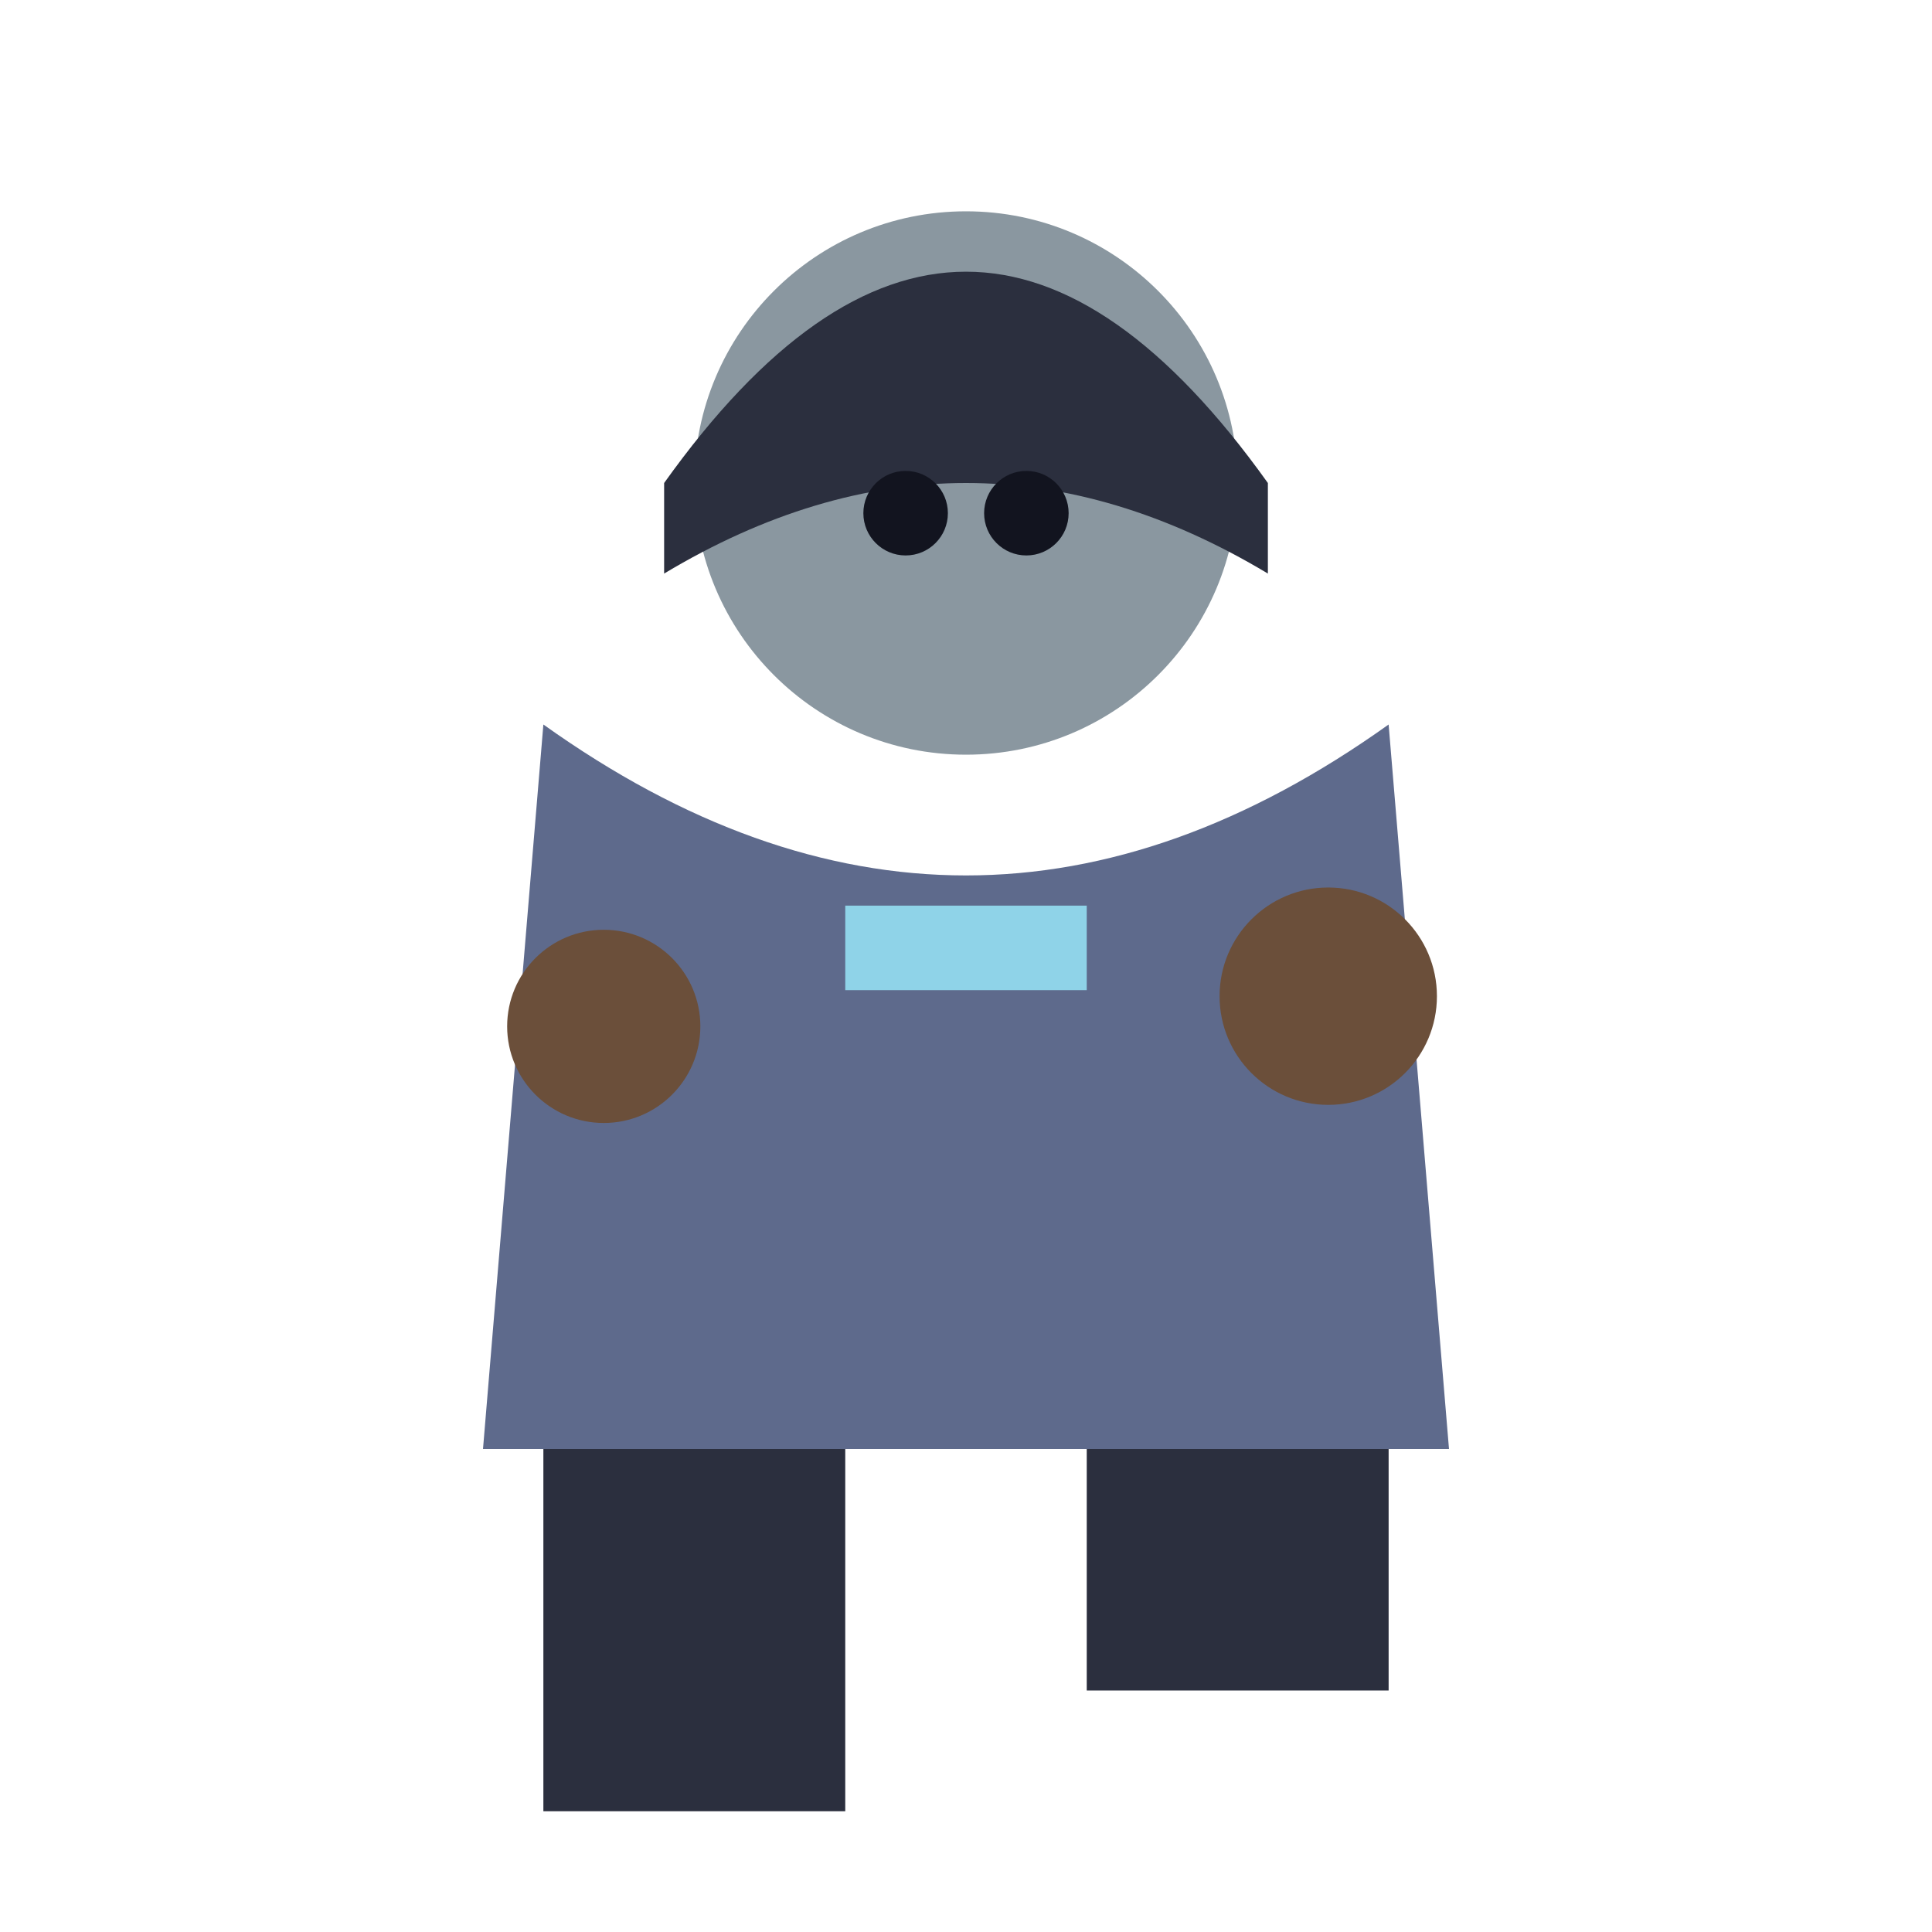
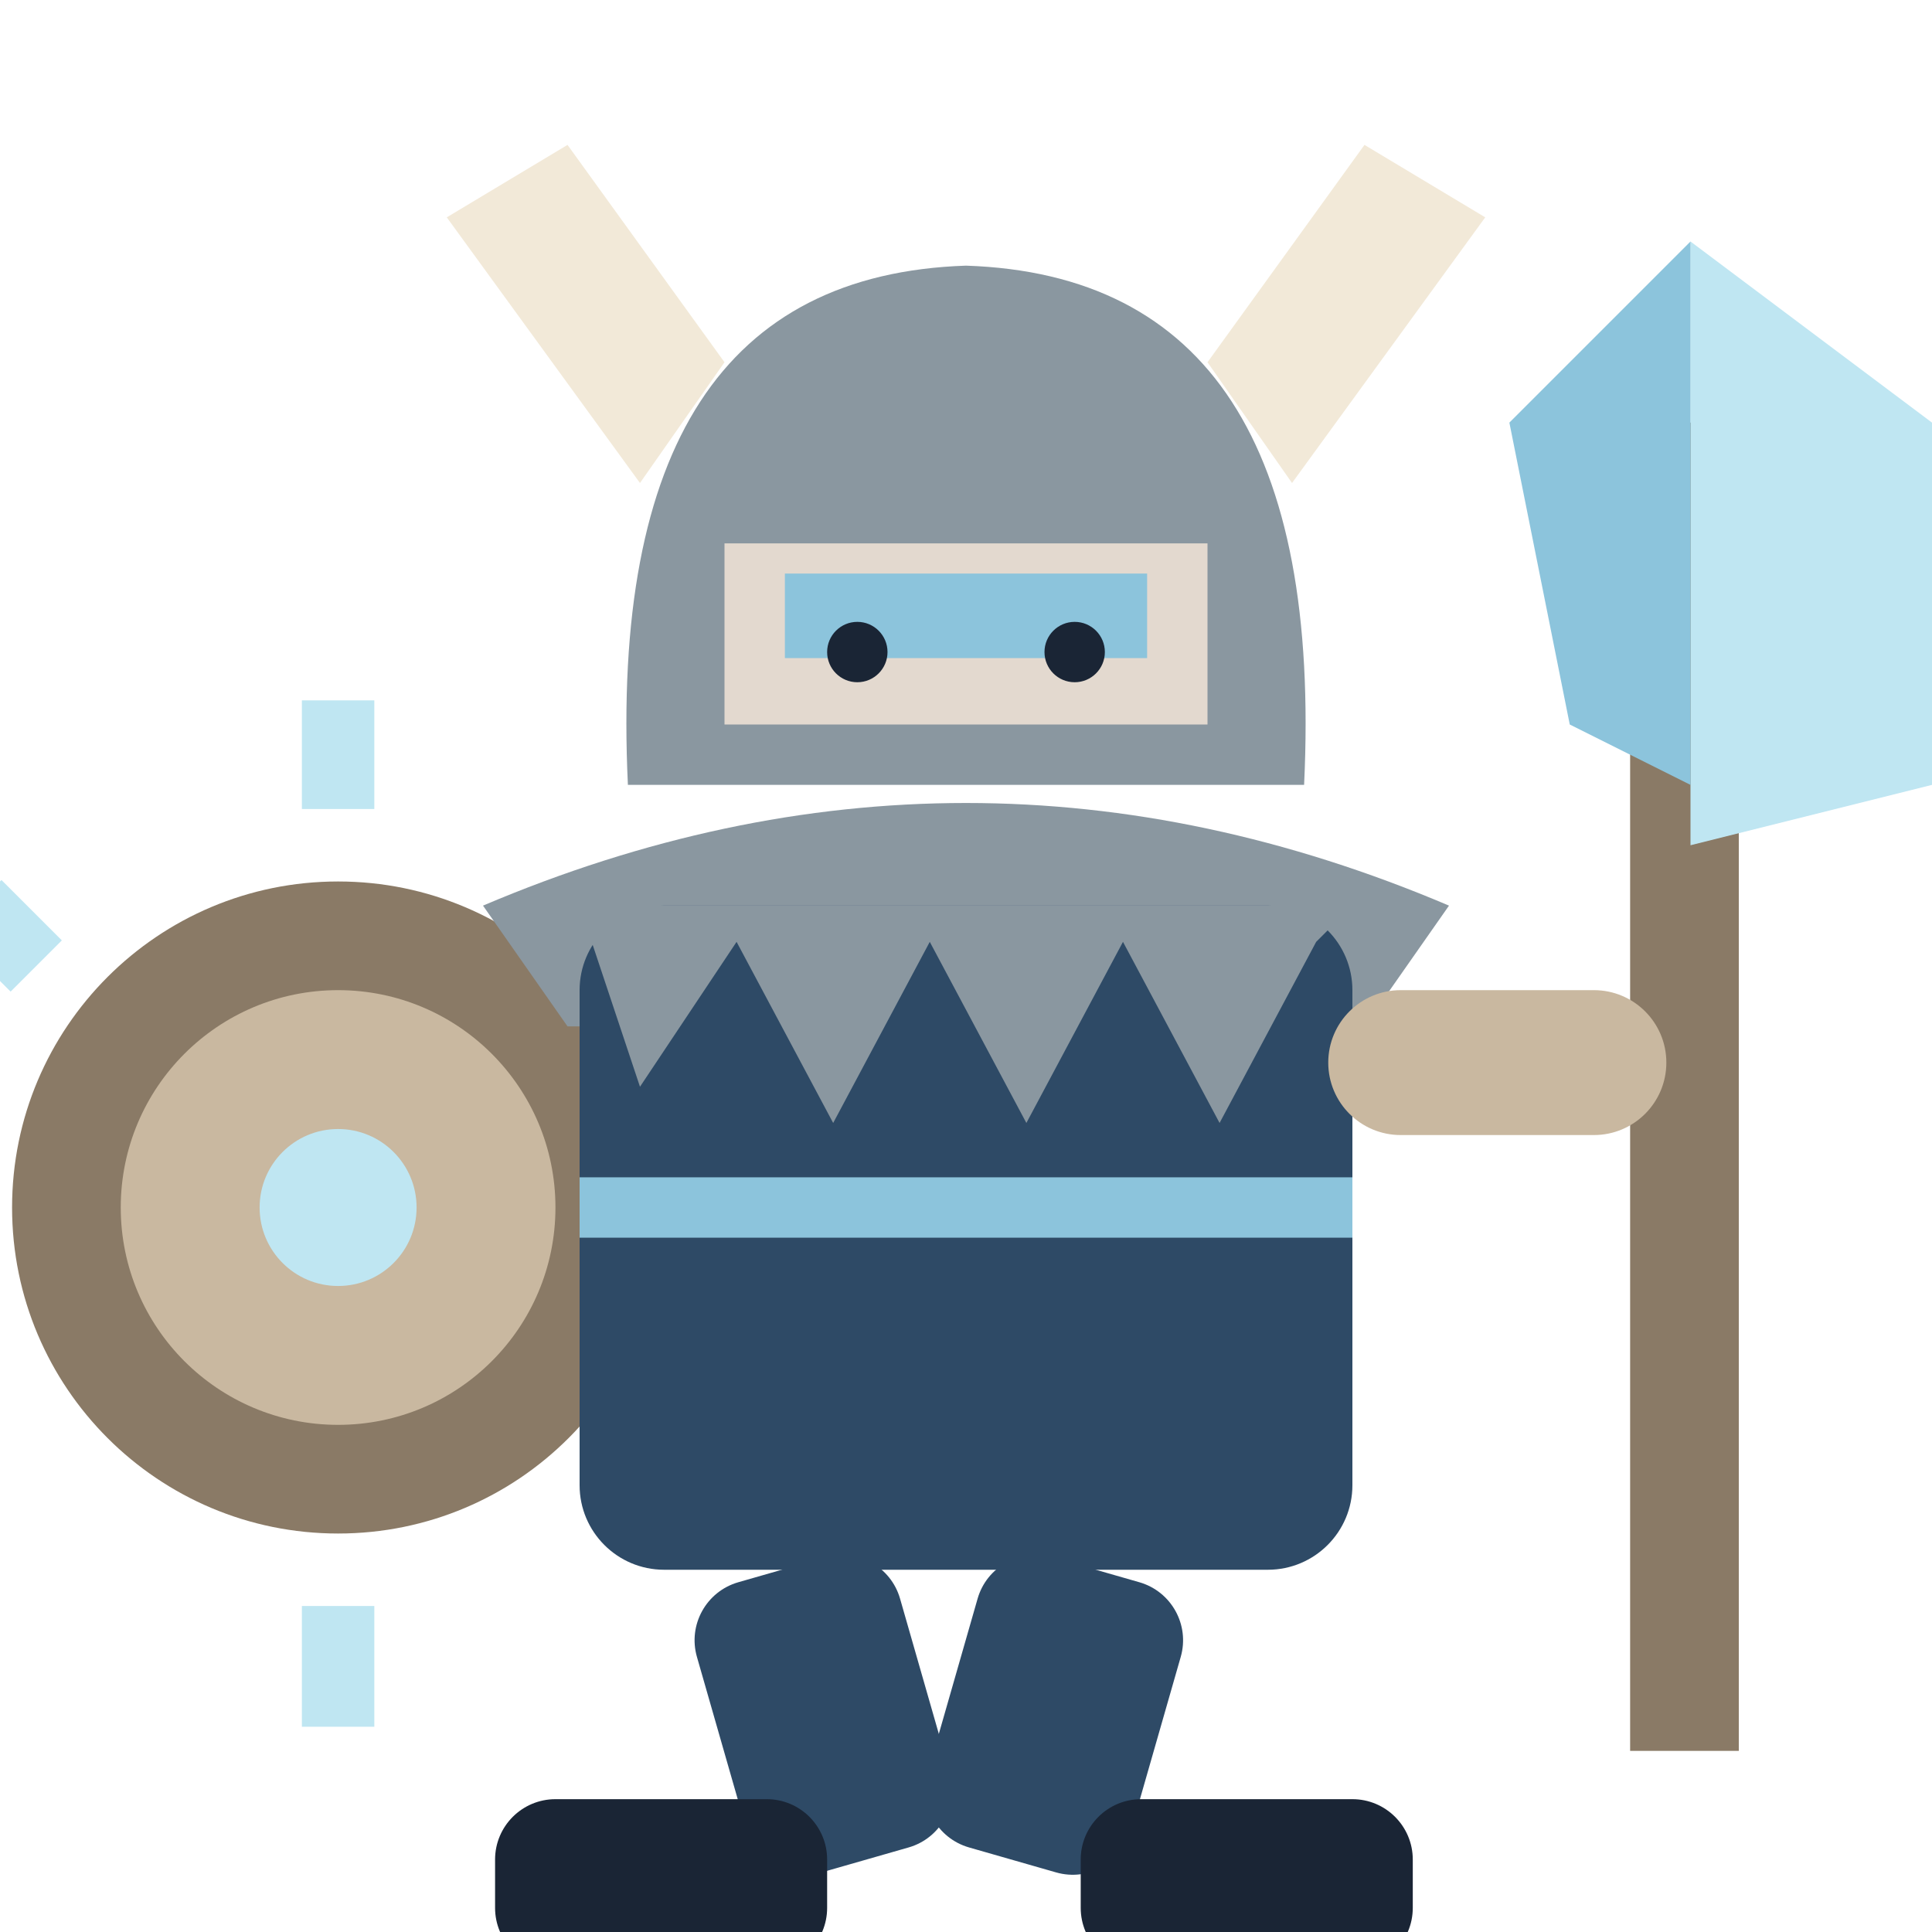
<svg xmlns="http://www.w3.org/2000/svg" viewBox="0 0 32 32">
-   <circle cx="16" cy="8" r="4.5" fill="#8A97A0" />
-   <path d="M11,8 Q16,1 21,8 L21,9.5 Q16,6.5 11,9.5 Z" fill="#2B2F3E" />
-   <circle cx="15" cy="8.5" r="0.7" fill="#12141f" />
-   <circle cx="17" cy="8.5" r="0.7" fill="#12141f" />
-   <path d="M9,12 L8,24 L24,24 L23,12 Q16,17 9,12 Z" fill="#5E6A8C" />
-   <rect x="14" y="15" width="4" height="1.4" fill="#8FD3E8" />
-   <circle cx="10" cy="17" r="1.6" fill="#6B4F3A" />
-   <circle cx="22" cy="16.5" r="1.8" fill="#6B4F3A" />
-   <rect x="9" y="24" width="5" height="6" fill="#2B2F3E" />
-   <rect x="18" y="24" width="5" height="4" fill="#2B2F3E" />
+   <rect x="27" y="7" width="1.8" height="22" fill="#8A7A66" />
+   <path d="M28,4 L32,7 L32,13 L28,14 Z" fill="#BFE6F2" />
+   <path d="M28,4 L25,7 L26,12 L28,13 Z" fill="#8CC4DC" />
+   <circle cx="5.6" cy="20" r="5.4" fill="#8A7A66" />
+   <circle cx="5.6" cy="20" r="3.6" fill="#C9B8A0" />
+   <circle cx="5.6" cy="20" r="1.3" fill="#BFE6F2" />
+   <path d="M5.6,13.4 V11.6 M10.6,16 L12,15 M0.6,16 L-0.4,15 M5.6,26.6 V28.6" stroke="#BFE6F2" stroke-width="1.2" />
+   <path d="M10.6,8 L7.4,3.6 L9.4,2.4 L12,6 Z M21.4,8 L24.6,3.6 L22.6,2.4 L20,6 Z" fill="#F2E9D8" />
+   <path d="M10.4,13 Q10,4.6 16,4.4 Q22,4.6 21.6,13 Z" fill="#8A97A0" />
+   <path d="M12,9 H20 V12 H12 Z" fill="#E3D9CF" />
+   <path d="M13,10.2 H19" stroke="#8CC4DC" stroke-width="1.4" />
+   <circle cx="14.2" cy="10.8" r="0.5" fill="#1A2535" />
+   <circle cx="17.8" cy="10.8" r="0.5" fill="#1A2535" />
+   <path d="M8,15 Q16,11.6 24,15 L22.6,17 H9.4 Z" fill="#8A97A0" />
+   <rect x="9.6" y="15" width="12.8" height="11" rx="1.4" fill="#2E4A66" />
+   <path d="M9.6,20 H22.4" stroke="#8CC4DC" stroke-width="1" />
+   <path d="M9.6,15 L10.6,18 L12.2,15.6 L13.8,18.6 L15.4,15.6 L17,18.6 L18.6,15.6 L20.2,18.6 L21.8,15.6 L22.4,15" fill="#8A97A0" />
+   <rect x="22" y="16.4" width="5.6" height="2.4" rx="1.2" fill="#C9B8A0" />
+   <rect x="11.2" y="26" width="3.5" height="5" rx="1" fill="#2E4A66" transform="rotate(-16 12.95 26)" />
+   <rect x="16.4" y="26" width="3.5" height="5" rx="1" fill="#2E4A66" transform="rotate(16 18.15 26)" />
+   <rect x="8.2" y="29.8" width="5.5" height="2.8" rx="1" fill="#1A2535" />
+   <rect x="17.9" y="29.8" width="5.5" height="2.8" rx="1" fill="#1A2535" />
</svg>
